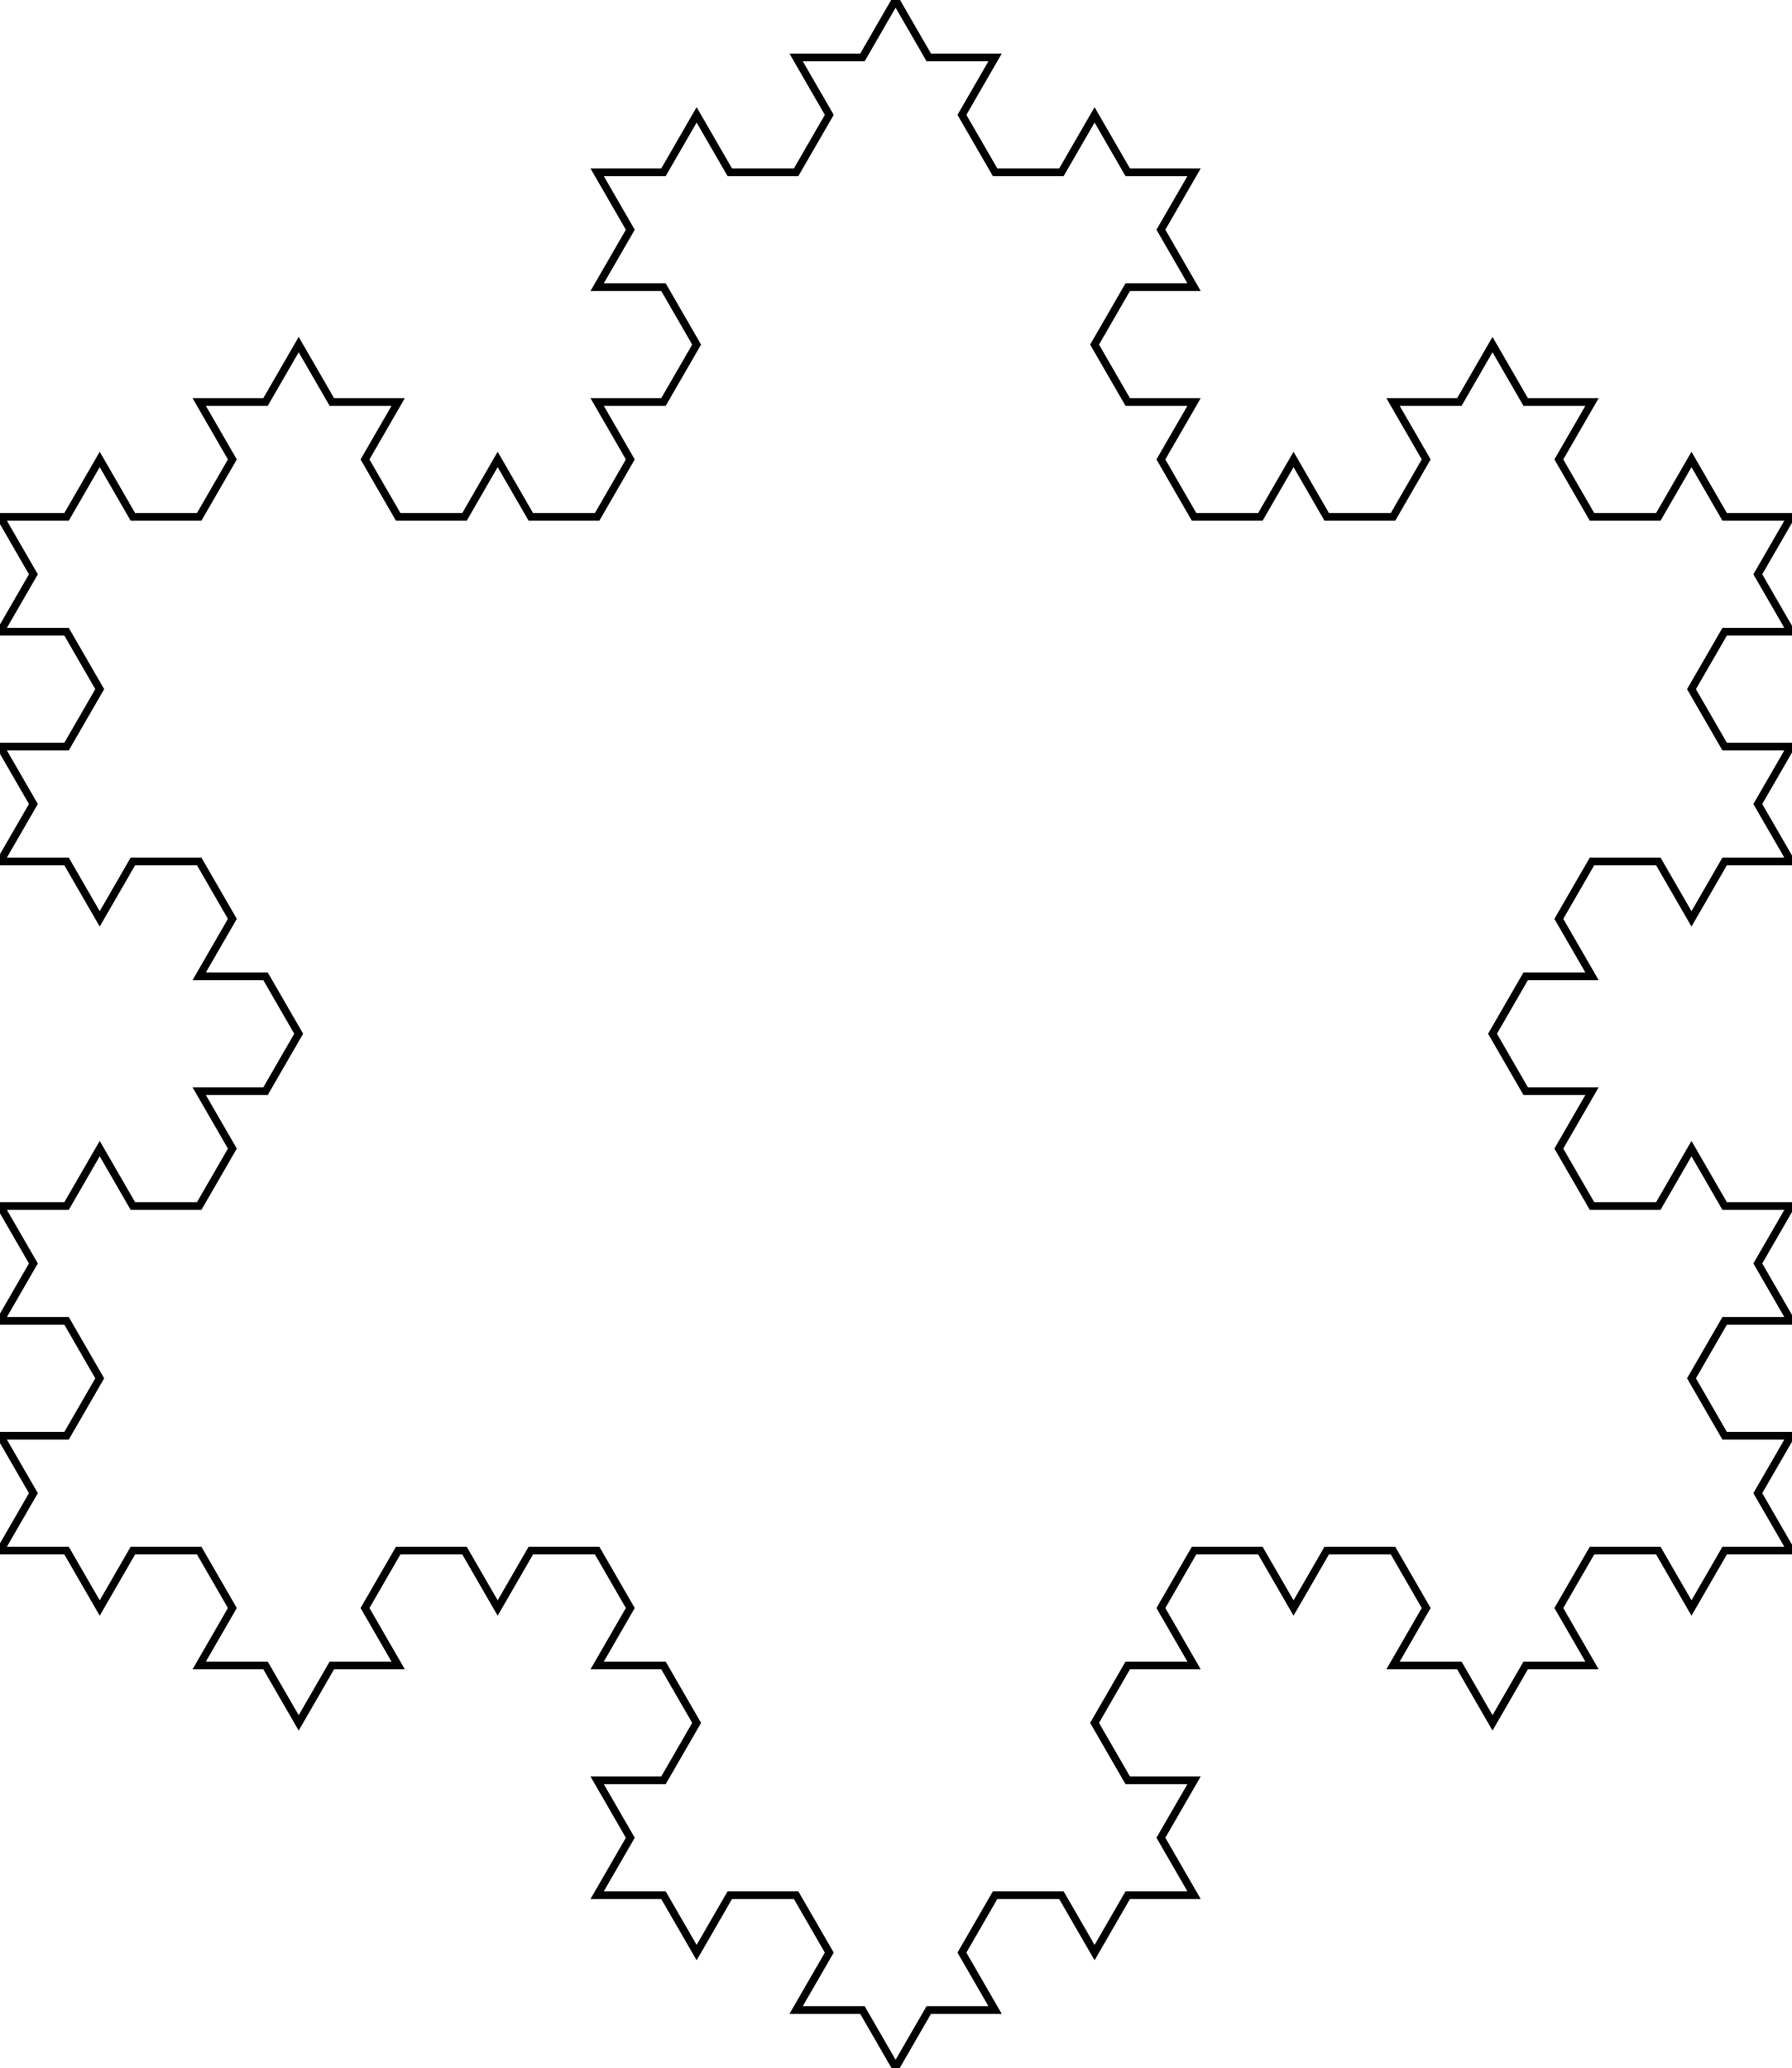
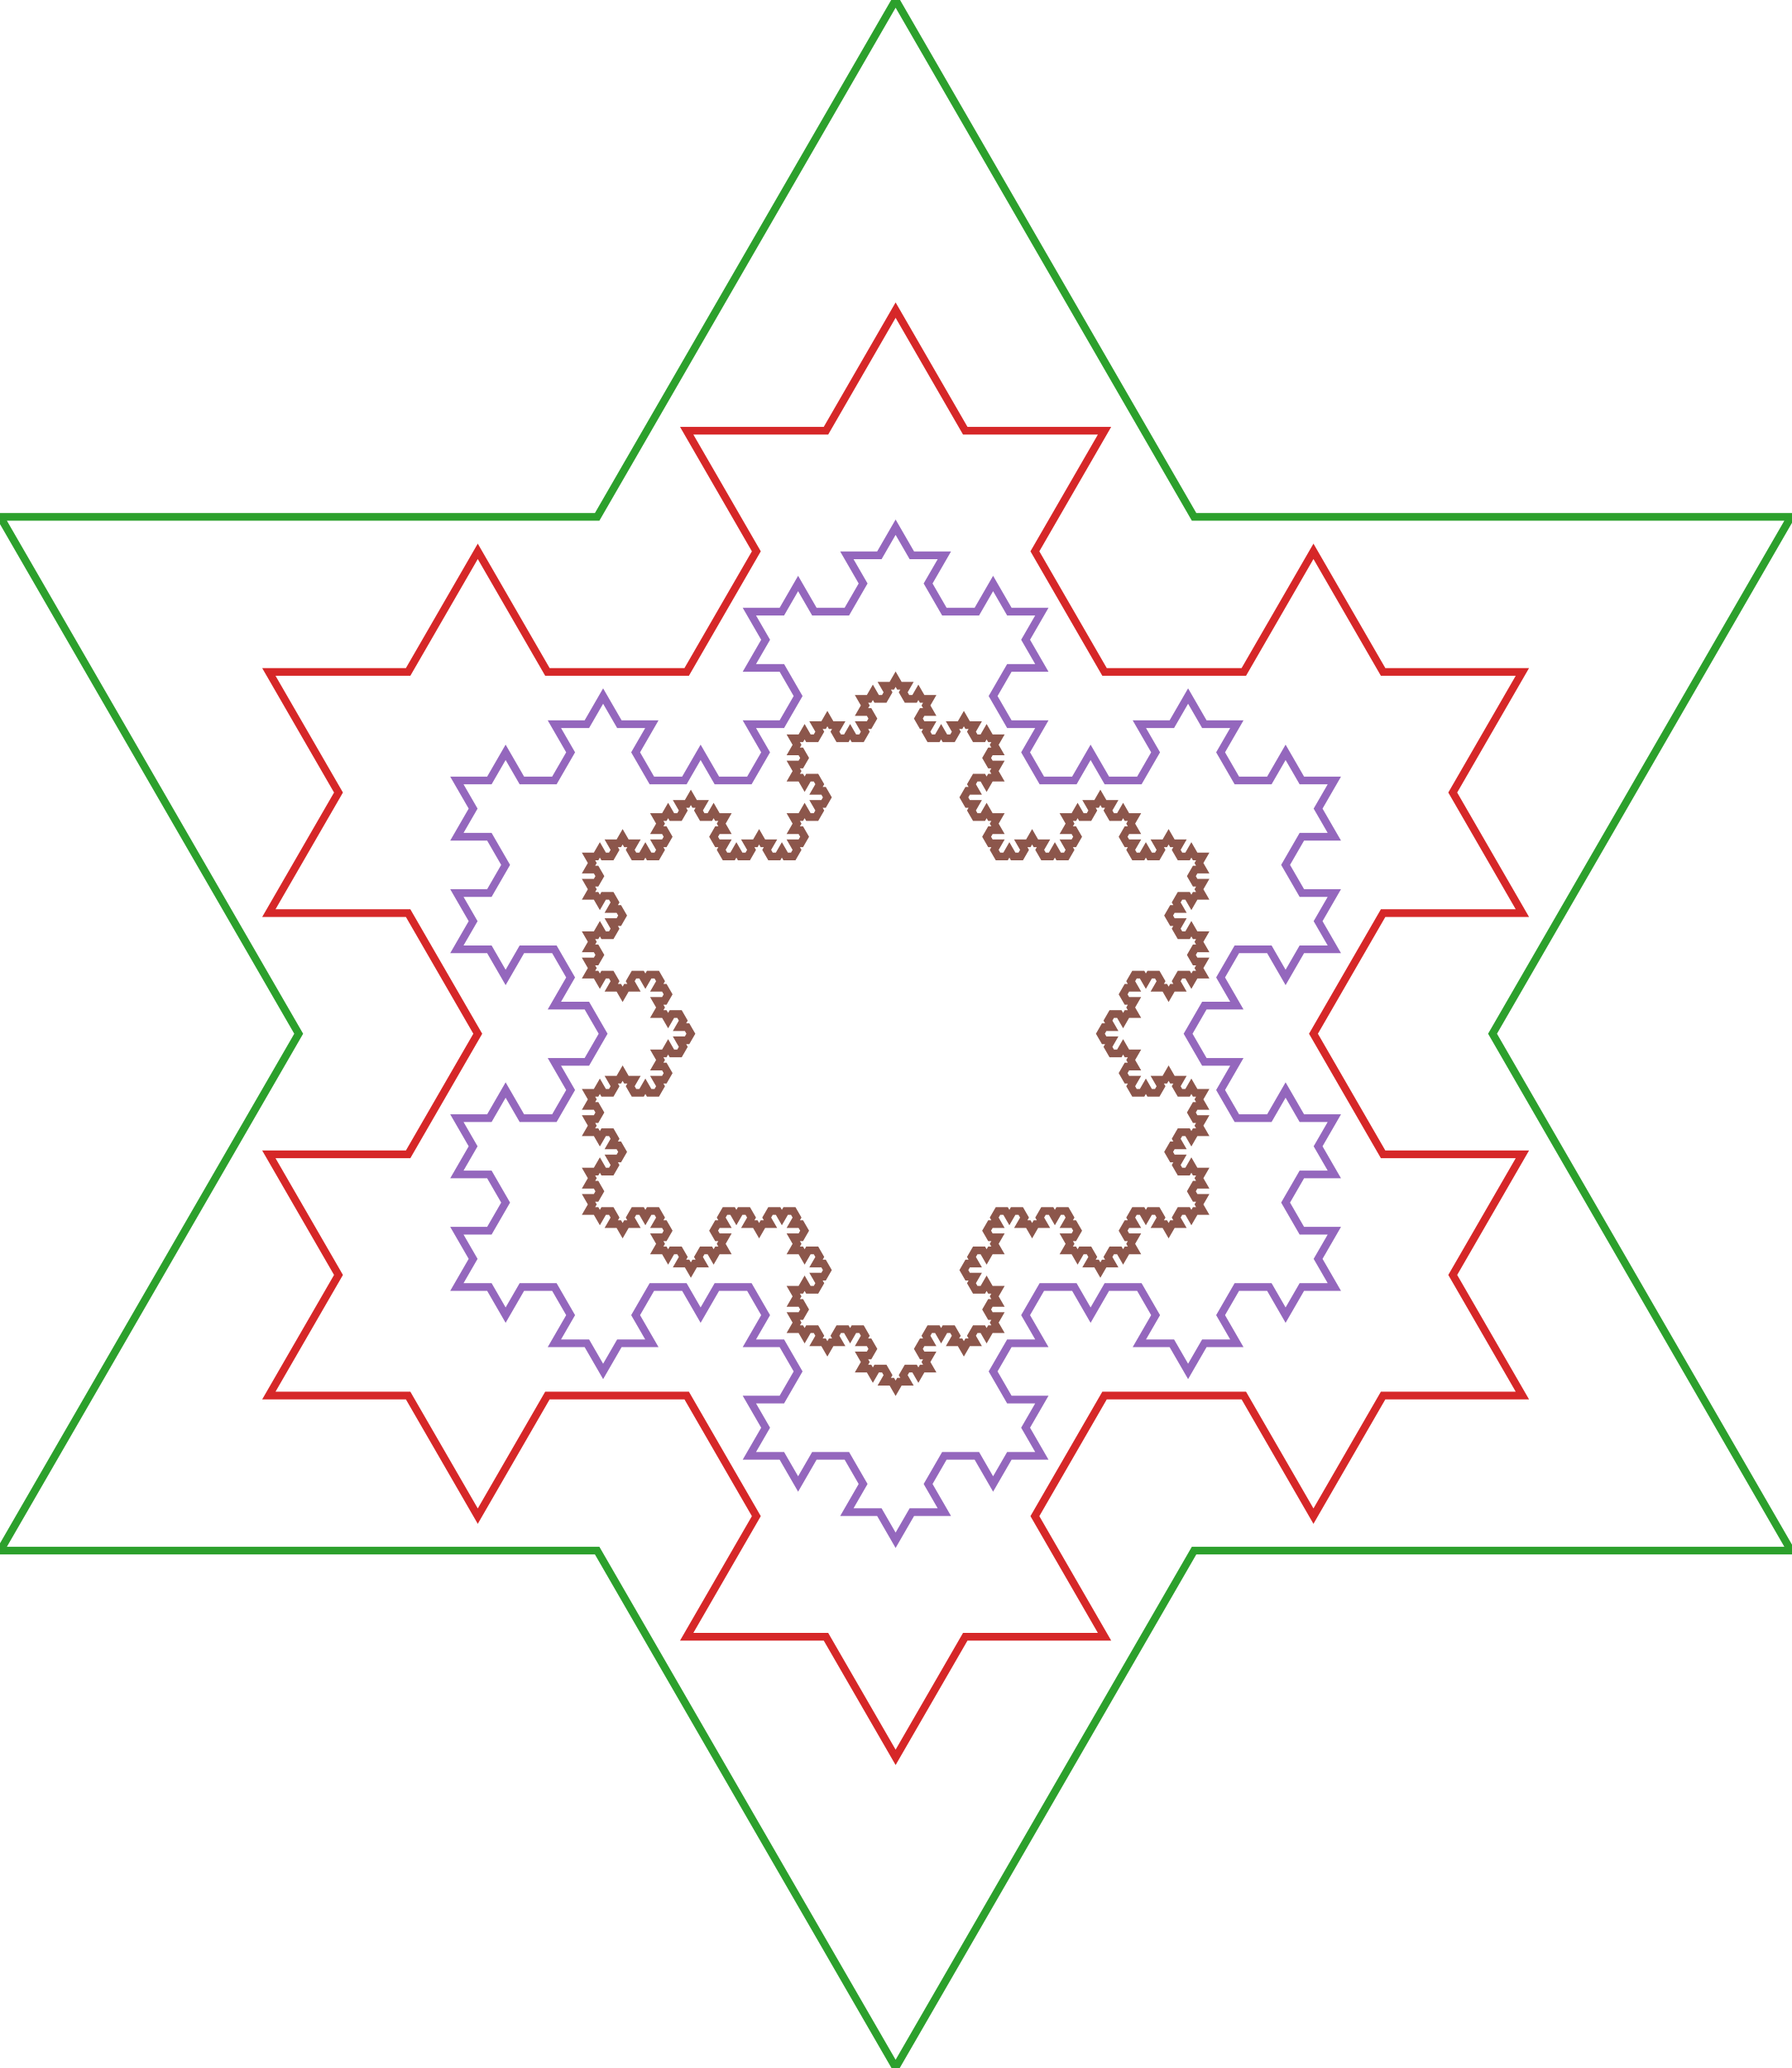
<svg xmlns="http://www.w3.org/2000/svg" height="1154.7" stroke-opacity="1" viewBox="0 0 1000 1155" font-size="1" width="1000" stroke="rgb(0,0,0)" version="1.1">
  <defs />
-   <g stroke-linejoin="miter" stroke-opacity="1.0" fill-opacity="0.0" stroke="rgb(0,0,0)" stroke-width="4.298" fill="rgb(0,0,0)" stroke-linecap="butt" stroke-miterlimit="10.0">
-     <path d="M 0,288.675 h 37.037 l 18.518,-32.075 l 18.518,32.075 h 37.037 l 18.518,-32.075 l -18.518,-32.075 h 37.037 l 18.518,-32.075 l 18.518,32.075 h 37.037 l -18.518,32.075 l 18.518,32.075 h 37.037 l 18.518,-32.075 l 18.518,32.075 h 37.037 l 18.518,-32.075 l -18.518,-32.075 h 37.037 l 18.518,-32.075 l -18.518,-32.075 l -37.037,-0 l 18.518,-32.075 l -18.518,-32.075 h 37.037 l 18.518,-32.075 l 18.518,32.075 h 37.037 l 18.518,-32.075 l -18.518,-32.075 h 37.037 l 18.518,-32.075 l 18.518,32.075 h 37.037 l -18.518,32.075 l 18.518,32.075 h 37.037 l 18.518,-32.075 l 18.518,32.075 h 37.037 l -18.518,32.075 l 18.518,32.075 l -37.037,0 l -18.518,32.075 l 18.518,32.075 h 37.037 l -18.518,32.075 l 18.518,32.075 h 37.037 l 18.518,-32.075 l 18.518,32.075 h 37.037 l 18.518,-32.075 l -18.518,-32.075 h 37.037 l 18.518,-32.075 l 18.518,32.075 h 37.037 l -18.518,32.075 l 18.518,32.075 h 37.037 l 18.518,-32.075 l 18.518,32.075 h 37.037 l -18.518,32.075 l 18.518,32.075 l -37.037,0 l -18.518,32.075 l 18.518,32.075 l 37.037,0 l -18.518,32.075 l 18.518,32.075 l -37.037,0 l -18.518,32.075 l -18.518,-32.075 l -37.037,0 l -18.518,32.075 l 18.518,32.075 l -37.037,0 l -18.518,32.075 l 18.518,32.075 l 37.037,0 l -18.518,32.075 l 18.518,32.075 l 37.037,0 l 18.518,-32.075 l 18.518,32.075 l 37.037,0 l -18.518,32.075 l 18.518,32.075 l -37.037,0 l -18.518,32.075 l 18.518,32.075 l 37.037,0 l -18.518,32.075 l 18.518,32.075 l -37.037,0 l -18.518,32.075 l -18.518,-32.075 l -37.037,0 l -18.518,32.075 l 18.518,32.075 l -37.037,0 l -18.518,32.075 l -18.518,-32.075 l -37.037,0 l 18.518,-32.075 l -18.518,-32.075 l -37.037,0 l -18.518,32.075 l -18.518,-32.075 l -37.037,0 l -18.518,32.075 l 18.518,32.075 l -37.037,0 l -18.518,32.075 l 18.518,32.075 l 37.037,0 l -18.518,32.075 l 18.518,32.075 l -37.037,0 l -18.518,32.075 l -18.518,-32.075 l -37.037,0 l -18.518,32.075 l 18.518,32.075 l -37.037,0 l -18.518,32.075 l -18.518,-32.075 l -37.037,0 l 18.518,-32.075 l -18.518,-32.075 l -37.037,0 l -18.518,32.075 l -18.518,-32.075 l -37.037,0 l 18.518,-32.075 l -18.518,-32.075 l 37.037,-0 l 18.518,-32.075 l -18.518,-32.075 l -37.037,0 l 18.518,-32.075 l -18.518,-32.075 l -37.037,0 l -18.518,32.075 l -18.518,-32.075 l -37.037,0 l -18.518,32.075 l 18.518,32.075 l -37.037,0 l -18.518,32.075 l -18.518,-32.075 l -37.037,0 l 18.518,-32.075 l -18.518,-32.075 l -37.037,0 l -18.518,32.075 l -18.518,-32.075 l -37.037,0 l 18.518,-32.075 l -18.518,-32.075 l 37.037,-0 l 18.518,-32.075 l -18.518,-32.075 l -37.037,0 l 18.518,-32.075 l -18.518,-32.075 l 37.037,-0 l 18.518,-32.075 l 18.518,32.075 l 37.037,-0 l 18.518,-32.075 l -18.518,-32.075 l 37.037,-0 l 18.518,-32.075 l -18.518,-32.075 l -37.037,0 l 18.518,-32.075 l -18.518,-32.075 l -37.037,0 l -18.518,32.075 l -18.518,-32.075 l -37.037,0 l 18.518,-32.075 l -18.518,-32.075 l 37.037,-0 l 18.518,-32.075 l -18.518,-32.075 l -37.037,0 l 18.518,-32.075 Z" />
+   <g stroke-linejoin="miter" stroke-opacity="1.0" fill-opacity="0.0" stroke="rgb(140,86,75)" stroke-width="4.298" fill="rgb(0,0,0)" stroke-linecap="butt" stroke-miterlimit="10.0">
+     <path d="M 328.5,478.335 h 4.235 l 2.117,-3.667 l 2.117,3.667 h 4.235 l 2.117,-3.667 l -2.117,-3.667 h 4.235 l 2.117,-3.667 l 2.117,3.667 h 4.235 l -2.117,3.667 l 2.117,3.667 h 4.235 l 2.117,-3.667 l 2.117,3.667 h 4.235 l 2.117,-3.667 l -2.117,-3.667 h 4.235 l 2.117,-3.667 l -2.117,-3.667 l -4.235,-0 l 2.117,-3.667 l -2.117,-3.667 h 4.235 l 2.117,-3.667 l 2.117,3.667 h 4.235 l 2.117,-3.667 l -2.117,-3.667 h 4.235 l 2.117,-3.667 l 2.117,3.667 h 4.235 l -2.117,3.667 l 2.117,3.667 h 4.235 l 2.117,-3.667 l 2.117,3.667 h 4.235 l -2.117,3.667 l 2.117,3.667 l -4.235,0 l -2.117,3.667 l 2.117,3.667 h 4.235 l -2.117,3.667 l 2.117,3.667 h 4.235 l 2.117,-3.667 l 2.117,3.667 h 4.235 l 2.117,-3.667 l -2.117,-3.667 h 4.235 l 2.117,-3.667 l 2.117,3.667 h 4.235 l -2.117,3.667 l 2.117,3.667 h 4.235 l 2.117,-3.667 l 2.117,3.667 h 4.235 l 2.117,-3.667 l -2.117,-3.667 h 4.235 l 2.117,-3.667 l -2.117,-3.667 l -4.235,-0 l 2.117,-3.667 l -2.117,-3.667 h 4.235 l 2.117,-3.667 l 2.117,3.667 h 4.235 l 2.117,-3.667 l -2.117,-3.667 h 4.235 l 2.117,-3.667 l -2.117,-3.667 l -4.235,-0 l 2.117,-3.667 l -2.117,-3.667 l -4.235,-0 l -2.117,3.667 l -2.117,-3.667 l -4.235,-0 l 2.117,-3.667 l -2.117,-3.667 l 4.235,-0 l 2.117,-3.667 l -2.117,-3.667 l -4.235,-0 l 2.117,-3.667 l -2.117,-3.667 h 4.235 l 2.117,-3.667 l 2.117,3.667 h 4.235 l 2.117,-3.667 l -2.117,-3.667 h 4.235 l 2.117,-3.667 l 2.117,3.667 h 4.235 l -2.117,3.667 l 2.117,3.667 h 4.235 l 2.117,-3.667 l 2.117,3.667 h 4.235 l 2.117,-3.667 l -2.117,-3.667 h 4.235 l 2.117,-3.667 l -2.117,-3.667 l -4.235,-0 l 2.117,-3.667 l -2.117,-3.667 h 4.235 l 2.117,-3.667 l 2.117,3.667 h 4.235 l 2.117,-3.667 l -2.117,-3.667 h 4.235 l 2.117,-3.667 l 2.117,3.667 h 4.235 l -2.117,3.667 l 2.117,3.667 h 4.235 l 2.117,-3.667 l 2.117,3.667 h 4.235 l -2.117,3.667 l 2.117,3.667 l -4.235,0 l -2.117,3.667 l 2.117,3.667 h 4.235 l -2.117,3.667 l 2.117,3.667 h 4.235 l 2.117,-3.667 l 2.117,3.667 h 4.235 l 2.117,-3.667 l -2.117,-3.667 h 4.235 l 2.117,-3.667 l 2.117,3.667 h 4.235 l -2.117,3.667 l 2.117,3.667 h 4.235 l 2.117,-3.667 l 2.117,3.667 h 4.235 l -2.117,3.667 l 2.117,3.667 l -4.235,0 l -2.117,3.667 l 2.117,3.667 l 4.235,0 l -2.117,3.667 l 2.117,3.667 l -4.235,0 l -2.117,3.667 l -2.117,-3.667 l -4.235,0 l -2.117,3.667 l 2.117,3.667 l -4.235,0 l -2.117,3.667 l 2.117,3.667 h 4.235 l -2.117,3.667 l 2.117,3.667 h 4.235 l 2.117,-3.667 l 2.117,3.667 h 4.235 l -2.117,3.667 l 2.117,3.667 l -4.235,0 l -2.117,3.667 l 2.117,3.667 h 4.235 l -2.117,3.667 l 2.117,3.667 h 4.235 l 2.117,-3.667 l 2.117,3.667 h 4.235 l 2.117,-3.667 l -2.117,-3.667 h 4.235 l 2.117,-3.667 l 2.117,3.667 h 4.235 l -2.117,3.667 l 2.117,3.667 h 4.235 l 2.117,-3.667 l 2.117,3.667 h 4.235 l 2.117,-3.667 l -2.117,-3.667 h 4.235 l 2.117,-3.667 l -2.117,-3.667 l -4.235,-0 l 2.117,-3.667 l -2.117,-3.667 h 4.235 l 2.117,-3.667 l 2.117,3.667 h 4.235 l 2.117,-3.667 l -2.117,-3.667 h 4.235 l 2.117,-3.667 l 2.117,3.667 h 4.235 l -2.117,3.667 l 2.117,3.667 h 4.235 l 2.117,-3.667 l 2.117,3.667 h 4.235 l -2.117,3.667 l 2.117,3.667 l -4.235,0 l -2.117,3.667 l 2.117,3.667 h 4.235 l -2.117,3.667 l 2.117,3.667 h 4.235 l 2.117,-3.667 l 2.117,3.667 h 4.235 l 2.117,-3.667 l -2.117,-3.667 h 4.235 l 2.117,-3.667 l 2.117,3.667 h 4.235 l -2.117,3.667 l 2.117,3.667 h 4.235 l 2.117,-3.667 l 2.117,3.667 h 4.235 l -2.117,3.667 l 2.117,3.667 l -4.235,0 l -2.117,3.667 l 2.117,3.667 l 4.235,0 l -2.117,3.667 l 2.117,3.667 l -4.235,0 l -2.117,3.667 l -2.117,-3.667 l -4.235,0 l -2.117,3.667 l 2.117,3.667 l -4.235,0 l -2.117,3.667 l 2.117,3.667 l 4.235,0 l -2.117,3.667 l 2.117,3.667 l 4.235,0 l 2.117,-3.667 l 2.117,3.667 l 4.235,0 l -2.117,3.667 l 2.117,3.667 l -4.235,0 l -2.117,3.667 l 2.117,3.667 l 4.235,0 l -2.117,3.667 l 2.117,3.667 l -4.235,0 l -2.117,3.667 l -2.117,-3.667 l -4.235,0 l -2.117,3.667 l 2.117,3.667 l -4.235,0 l -2.117,3.667 l -2.117,-3.667 l -4.235,0 l 2.117,-3.667 l -2.117,-3.667 l -4.235,0 l -2.117,3.667 l -2.117,-3.667 l -4.235,0 l -2.117,3.667 l 2.117,3.667 l -4.235,0 l -2.117,3.667 l 2.117,3.667 l 4.235,0 l -2.117,3.667 l 2.117,3.667 l -4.235,0 l -2.117,3.667 l -2.117,-3.667 l -4.235,0 l -2.117,3.667 l 2.117,3.667 l -4.235,0 l -2.117,3.667 l 2.117,3.667 l 4.235,0 l -2.117,3.667 l 2.117,3.667 l 4.235,0 l 2.117,-3.667 l 2.117,3.667 l 4.235,0 l -2.117,3.667 l 2.117,3.667 l -4.235,0 l -2.117,3.667 l 2.117,3.667 l 4.235,0 l -2.117,3.667 l 2.117,3.667 l 4.235,0 l 2.117,-3.667 l 2.117,3.667 l 4.235,0 l 2.117,-3.667 l -2.117,-3.667 l 4.235,0 l 2.117,-3.667 l 2.117,3.667 l 4.235,0 l -2.117,3.667 l 2.117,3.667 l 4.235,0 l 2.117,-3.667 l 2.117,3.667 l 4.235,0 l -2.117,3.667 l 2.117,3.667 l -4.235,0 l -2.117,3.667 l 2.117,3.667 l 4.235,0 l -2.117,3.667 l 2.117,3.667 l -4.235,0 l -2.117,3.667 l -2.117,-3.667 l -4.235,0 l -2.117,3.667 l 2.117,3.667 l -4.235,0 l -2.117,3.667 l 2.117,3.667 l 4.235,0 l -2.117,3.667 l 2.117,3.667 l 4.235,0 l 2.117,-3.667 l 2.117,3.667 l 4.235,0 l -2.117,3.667 l 2.117,3.667 l -4.235,0 l -2.117,3.667 l 2.117,3.667 l 4.235,0 l -2.117,3.667 l 2.117,3.667 l -4.235,0 l -2.117,3.667 l -2.117,-3.667 l -4.235,0 l -2.117,3.667 l 2.117,3.667 l -4.235,0 l -2.117,3.667 l -2.117,-3.667 l -4.235,0 l 2.117,-3.667 l -2.117,-3.667 l -4.235,0 l -2.117,3.667 l -2.117,-3.667 l -4.235,0 l -2.117,3.667 l 2.117,3.667 l -4.235,0 l -2.117,3.667 l 2.117,3.667 l 4.235,0 l -2.117,3.667 l 2.117,3.667 l -4.235,0 l -2.117,3.667 l -2.117,-3.667 l -4.235,0 l -2.117,3.667 l 2.117,3.667 l -4.235,0 l -2.117,3.667 l -2.117,-3.667 l -4.235,0 l 2.117,-3.667 l -2.117,-3.667 l -4.235,0 l -2.117,3.667 l -2.117,-3.667 l -4.235,0 l 2.117,-3.667 l -2.117,-3.667 l 4.235,-0 l 2.117,-3.667 l -2.117,-3.667 l -4.235,0 l 2.117,-3.667 l -2.117,-3.667 l -4.235,0 l -2.117,3.667 l -2.117,-3.667 l -4.235,0 l -2.117,3.667 l 2.117,3.667 l -4.235,0 l -2.117,3.667 l -2.117,-3.667 l -4.235,0 l 2.117,-3.667 l -2.117,-3.667 l -4.235,0 l -2.117,3.667 l -2.117,-3.667 l -4.235,0 l -2.117,3.667 l 2.117,3.667 l -4.235,0 l -2.117,3.667 l 2.117,3.667 l 4.235,0 l -2.117,3.667 l 2.117,3.667 l -4.235,0 l -2.117,3.667 l -2.117,-3.667 l -4.235,0 l -2.117,3.667 l 2.117,3.667 l -4.235,0 l -2.117,3.667 l 2.117,3.667 l 4.235,0 l -2.117,3.667 l 2.117,3.667 l 4.235,0 l 2.117,-3.667 l 2.117,3.667 l 4.235,0 l -2.117,3.667 l 2.117,3.667 l -4.235,0 l -2.117,3.667 l 2.117,3.667 l 4.235,0 l -2.117,3.667 l 2.117,3.667 l -4.235,0 l -2.117,3.667 l -2.117,-3.667 l -4.235,0 l -2.117,3.667 l 2.117,3.667 l -4.235,0 l -2.117,3.667 l -2.117,-3.667 l -4.235,0 l 2.117,-3.667 l -2.117,-3.667 l -4.235,0 l -2.117,3.667 l -2.117,-3.667 l -4.235,0 l -2.117,3.667 l 2.117,3.667 l -4.235,0 l -2.117,3.667 l 2.117,3.667 l 4.235,0 l -2.117,3.667 l 2.117,3.667 l -4.235,0 l -2.117,3.667 l -2.117,-3.667 l -4.235,0 l -2.117,3.667 l 2.117,3.667 l -4.235,0 l -2.117,3.667 l -2.117,-3.667 l -4.235,0 l 2.117,-3.667 l -2.117,-3.667 l -4.235,0 l -2.117,3.667 l -2.117,-3.667 l -4.235,0 l 2.117,-3.667 l -2.117,-3.667 l 4.235,-0 l 2.117,-3.667 l -2.117,-3.667 l -4.235,0 l 2.117,-3.667 l -2.117,-3.667 l -4.235,0 l -2.117,3.667 l -2.117,-3.667 l -4.235,0 l -2.117,3.667 l 2.117,3.667 l -4.235,0 l -2.117,3.667 l -2.117,-3.667 l -4.235,0 l 2.117,-3.667 l -2.117,-3.667 l -4.235,0 l -2.117,3.667 l -2.117,-3.667 l -4.235,0 l 2.117,-3.667 l -2.117,-3.667 l 4.235,-0 l 2.117,-3.667 l -2.117,-3.667 l -4.235,0 l 2.117,-3.667 l -2.117,-3.667 l 4.235,-0 l 2.117,-3.667 l 2.117,3.667 l 4.235,-0 l 2.117,-3.667 l -2.117,-3.667 l 4.235,-0 l 2.117,-3.667 l -2.117,-3.667 l -4.235,0 l 2.117,-3.667 l -2.117,-3.667 l -4.235,0 l -2.117,3.667 l -2.117,-3.667 l -4.235,0 l 2.117,-3.667 l -2.117,-3.667 l 4.235,-0 l 2.117,-3.667 l -2.117,-3.667 l -4.235,0 l 2.117,-3.667 l -2.117,-3.667 l -4.235,0 l -2.117,3.667 l -2.117,-3.667 l -4.235,0 l -2.117,3.667 l 2.117,3.667 l -4.235,0 l -2.117,3.667 l -2.117,-3.667 l -4.235,0 l 2.117,-3.667 l -2.117,-3.667 l -4.235,0 l -2.117,3.667 l -2.117,-3.667 l -4.235,0 l -2.117,3.667 l 2.117,3.667 l -4.235,0 l -2.117,3.667 l 2.117,3.667 l 4.235,0 l -2.117,3.667 l 2.117,3.667 l -4.235,0 l -2.117,3.667 l -2.117,-3.667 l -4.235,0 l -2.117,3.667 l 2.117,3.667 l -4.235,0 l -2.117,3.667 l -2.117,-3.667 l -4.235,0 l 2.117,-3.667 l -2.117,-3.667 l -4.235,0 l -2.117,3.667 l -2.117,-3.667 l -4.235,0 l 2.117,-3.667 l -2.117,-3.667 l 4.235,-0 l 2.117,-3.667 l -2.117,-3.667 l -4.235,0 l 2.117,-3.667 l -2.117,-3.667 l -4.235,0 l -2.117,3.667 l -2.117,-3.667 l -4.235,0 l -2.117,3.667 l 2.117,3.667 l -4.235,0 l -2.117,3.667 l -2.117,-3.667 l -4.235,0 l 2.117,-3.667 l -2.117,-3.667 l -4.235,0 l -2.117,3.667 l -2.117,-3.667 l -4.235,0 l 2.117,-3.667 l -2.117,-3.667 l 4.235,-0 l 2.117,-3.667 l -2.117,-3.667 l -4.235,0 l 2.117,-3.667 l -2.117,-3.667 l 4.235,-0 l 2.117,-3.667 l 2.117,3.667 l 4.235,-0 l 2.117,-3.667 l -2.117,-3.667 l 4.235,-0 l 2.117,-3.667 l -2.117,-3.667 l -4.235,0 l 2.117,-3.667 l -2.117,-3.667 l -4.235,0 l -2.117,3.667 l -2.117,-3.667 l -4.235,0 l 2.117,-3.667 l -2.117,-3.667 l 4.235,-0 l 2.117,-3.667 l -2.117,-3.667 l -4.235,0 l 2.117,-3.667 l -2.117,-3.667 l 4.235,-0 l 2.117,-3.667 l 2.117,3.667 l 4.235,-0 l 2.117,-3.667 l -2.117,-3.667 l 4.235,-0 l 2.117,-3.667 l 2.117,3.667 l 4.235,-0 l -2.117,3.667 l 2.117,3.667 l 4.235,-0 l 2.117,-3.667 l 2.117,3.667 l 4.235,-0 l 2.117,-3.667 l -2.117,-3.667 l 4.235,-0 l 2.117,-3.667 l -2.117,-3.667 l -4.235,0 l 2.117,-3.667 l -2.117,-3.667 l 4.235,-0 l 2.117,-3.667 l 2.117,3.667 l 4.235,-0 l 2.117,-3.667 l -2.117,-3.667 l 4.235,-0 l 2.117,-3.667 l -2.117,-3.667 l -4.235,0 l 2.117,-3.667 l -2.117,-3.667 l -4.235,0 l -2.117,3.667 l -2.117,-3.667 l -4.235,0 l 2.117,-3.667 l -2.117,-3.667 l 4.235,-0 l 2.117,-3.667 l -2.117,-3.667 l -4.235,0 l 2.117,-3.667 l -2.117,-3.667 l -4.235,0 l -2.117,3.667 l -2.117,-3.667 l -4.235,0 l -2.117,3.667 l 2.117,3.667 l -4.235,0 l -2.117,3.667 l -2.117,-3.667 l -4.235,0 l 2.117,-3.667 l -2.117,-3.667 l -4.235,0 l -2.117,3.667 l -2.117,-3.667 l -4.235,0 l 2.117,-3.667 l -2.117,-3.667 l 4.235,-0 l 2.117,-3.667 l -2.117,-3.667 l -4.235,0 l 2.117,-3.667 l -2.117,-3.667 l 4.235,-0 l 2.117,-3.667 l 2.117,3.667 l 4.235,-0 l 2.117,-3.667 l -2.117,-3.667 l 4.235,-0 l 2.117,-3.667 l -2.117,-3.667 l -4.235,0 l 2.117,-3.667 l -2.117,-3.667 l -4.235,0 l -2.117,3.667 l -2.117,-3.667 l -4.235,0 l 2.117,-3.667 l -2.117,-3.667 l 4.235,-0 l 2.117,-3.667 l -2.117,-3.667 l -4.235,0 l 2.117,-3.667 Z" />
+   </g>
+   <g stroke-linejoin="miter" stroke-opacity="1.0" fill-opacity="0.0" stroke="rgb(148,103,189)" stroke-width="4.298" fill="rgb(0,0,0)" stroke-linecap="butt" stroke-miterlimit="10.0">
+     <path d="M 255,435.899 h 18.148 l 9.074,-15.717 l 9.074,15.717 h 18.148 l 9.074,-15.717 l -9.074,-15.717 h 18.148 l 9.074,-15.717 l 9.074,15.717 h 18.148 l -9.074,15.717 l 9.074,15.717 h 18.148 l 9.074,-15.717 l 9.074,15.717 h 18.148 l 9.074,-15.717 l -9.074,-15.717 h 18.148 l 9.074,-15.717 l -9.074,-15.717 l -18.148,-0 l 9.074,-15.717 l -9.074,-15.717 h 18.148 l 9.074,-15.717 l 9.074,15.717 h 18.148 l 9.074,-15.717 l -9.074,-15.717 h 18.148 l 9.074,-15.717 l 9.074,15.717 h 18.148 l -9.074,15.717 l 9.074,15.717 h 18.148 l 9.074,-15.717 l 9.074,15.717 h 18.148 l -9.074,15.717 l 9.074,15.717 l -18.148,0 l -9.074,15.717 l 9.074,15.717 h 18.148 l -9.074,15.717 l 9.074,15.717 h 18.148 l 9.074,-15.717 l 9.074,15.717 h 18.148 l 9.074,-15.717 l -9.074,-15.717 h 18.148 l 9.074,-15.717 l 9.074,15.717 h 18.148 l -9.074,15.717 l 9.074,15.717 h 18.148 l 9.074,-15.717 l 9.074,15.717 h 18.148 l -9.074,15.717 l 9.074,15.717 l -18.148,0 l -9.074,15.717 l 9.074,15.717 l 18.148,0 l -9.074,15.717 l 9.074,15.717 l -18.148,0 l -9.074,15.717 l -9.074,-15.717 l -18.148,0 l -9.074,15.717 l 9.074,15.717 l -18.148,0 l -9.074,15.717 l 9.074,15.717 l 18.148,0 l -9.074,15.717 l 9.074,15.717 l 18.148,0 l 9.074,-15.717 l 9.074,15.717 l 18.148,0 l -9.074,15.717 l 9.074,15.717 l -18.148,0 l -9.074,15.717 l 9.074,15.717 l 18.148,0 l -9.074,15.717 l 9.074,15.717 l -18.148,0 l -9.074,15.717 l -9.074,-15.717 l -18.148,0 l -9.074,15.717 l 9.074,15.717 l -18.148,0 l -9.074,15.717 l -9.074,-15.717 l -18.148,0 l 9.074,-15.717 l -9.074,-15.717 l -18.148,0 l -9.074,15.717 l -9.074,-15.717 l -18.148,0 l -9.074,15.717 l 9.074,15.717 l -18.148,0 l -9.074,15.717 l 9.074,15.717 l 18.148,0 l -9.074,15.717 l 9.074,15.717 l -18.148,0 l -9.074,15.717 l -9.074,-15.717 l -18.148,0 l -9.074,15.717 l 9.074,15.717 l -18.148,0 l -9.074,15.717 l -9.074,-15.717 l -18.148,0 l 9.074,-15.717 l -9.074,-15.717 l -18.148,0 l -9.074,15.717 l -9.074,-15.717 l -18.148,0 l 9.074,-15.717 l -9.074,-15.717 l 18.148,-0 l 9.074,-15.717 l -9.074,-15.717 l -18.148,0 l 9.074,-15.717 l -9.074,-15.717 l -18.148,0 l -9.074,15.717 l -9.074,-15.717 l -18.148,0 l -9.074,15.717 l 9.074,15.717 l -18.148,0 l -9.074,15.717 l -9.074,-15.717 l -18.148,0 l 9.074,-15.717 l -9.074,-15.717 l -18.148,0 l -9.074,15.717 l -9.074,-15.717 l -18.148,0 l 9.074,-15.717 l -9.074,-15.717 l 18.148,-0 l 9.074,-15.717 l -9.074,-15.717 l -18.148,0 l 9.074,-15.717 l -9.074,-15.717 l 18.148,-0 l 9.074,-15.717 l 9.074,15.717 l 18.148,-0 l 9.074,-15.717 l -9.074,-15.717 l 18.148,-0 l 9.074,-15.717 l -9.074,-15.717 l -18.148,0 l 9.074,-15.717 l -9.074,-15.717 l -18.148,0 l -9.074,15.717 l -9.074,-15.717 l -18.148,0 l 9.074,-15.717 l -9.074,-15.717 l 18.148,-0 l 9.074,-15.717 l -9.074,-15.717 l -18.148,0 l 9.074,-15.717 Z" />
+   </g>
+   <g stroke-linejoin="miter" stroke-opacity="1.0" fill-opacity="0.0" stroke="rgb(214,39,40)" stroke-width="4.298" fill="rgb(0,0,0)" stroke-linecap="butt" stroke-miterlimit="10.0">
+     <path d="M 150,375.278 h 77.778 l 38.889,-67.358 l 38.889,67.358 h 77.778 l 38.889,-67.358 l -38.889,-67.358 h 77.778 l 38.889,-67.358 l 38.889,67.358 h 77.778 l -38.889,67.358 l 38.889,67.358 h 77.778 l 38.889,-67.358 l 38.889,67.358 h 77.778 l -38.889,67.358 l 38.889,67.358 l -77.778,0 l -38.889,67.358 l 38.889,67.358 l 77.778,0 l -38.889,67.358 l 38.889,67.358 l -77.778,0 l -38.889,67.358 l -38.889,-67.358 l -77.778,0 l -38.889,67.358 l 38.889,67.358 l -77.778,0 l -38.889,67.358 l -38.889,-67.358 l -77.778,0 l 38.889,-67.358 l -38.889,-67.358 l -77.778,0 l -38.889,67.358 l -38.889,-67.358 l -77.778,0 l 38.889,-67.358 l -38.889,-67.358 l 77.778,-0 l 38.889,-67.358 l -38.889,-67.358 l -77.778,0 l 38.889,-67.358 Z" />
+   </g>
+   <g stroke-linejoin="miter" stroke-opacity="1.0" fill-opacity="0.0" stroke="rgb(44,160,44)" stroke-width="4.298" fill="rgb(0,0,0)" stroke-linecap="butt" stroke-miterlimit="10.0">
+     <path d="M 0,288.675 h 333.333 l 166.667,-288.675 l 166.667,288.675 h 333.333 l -166.667,288.675 l 166.667,288.675 l -333.333,0 l -166.667,288.675 l -166.667,-288.675 l -333.333,0 l 166.667,-288.675 Z" />
  </g>
</svg>
